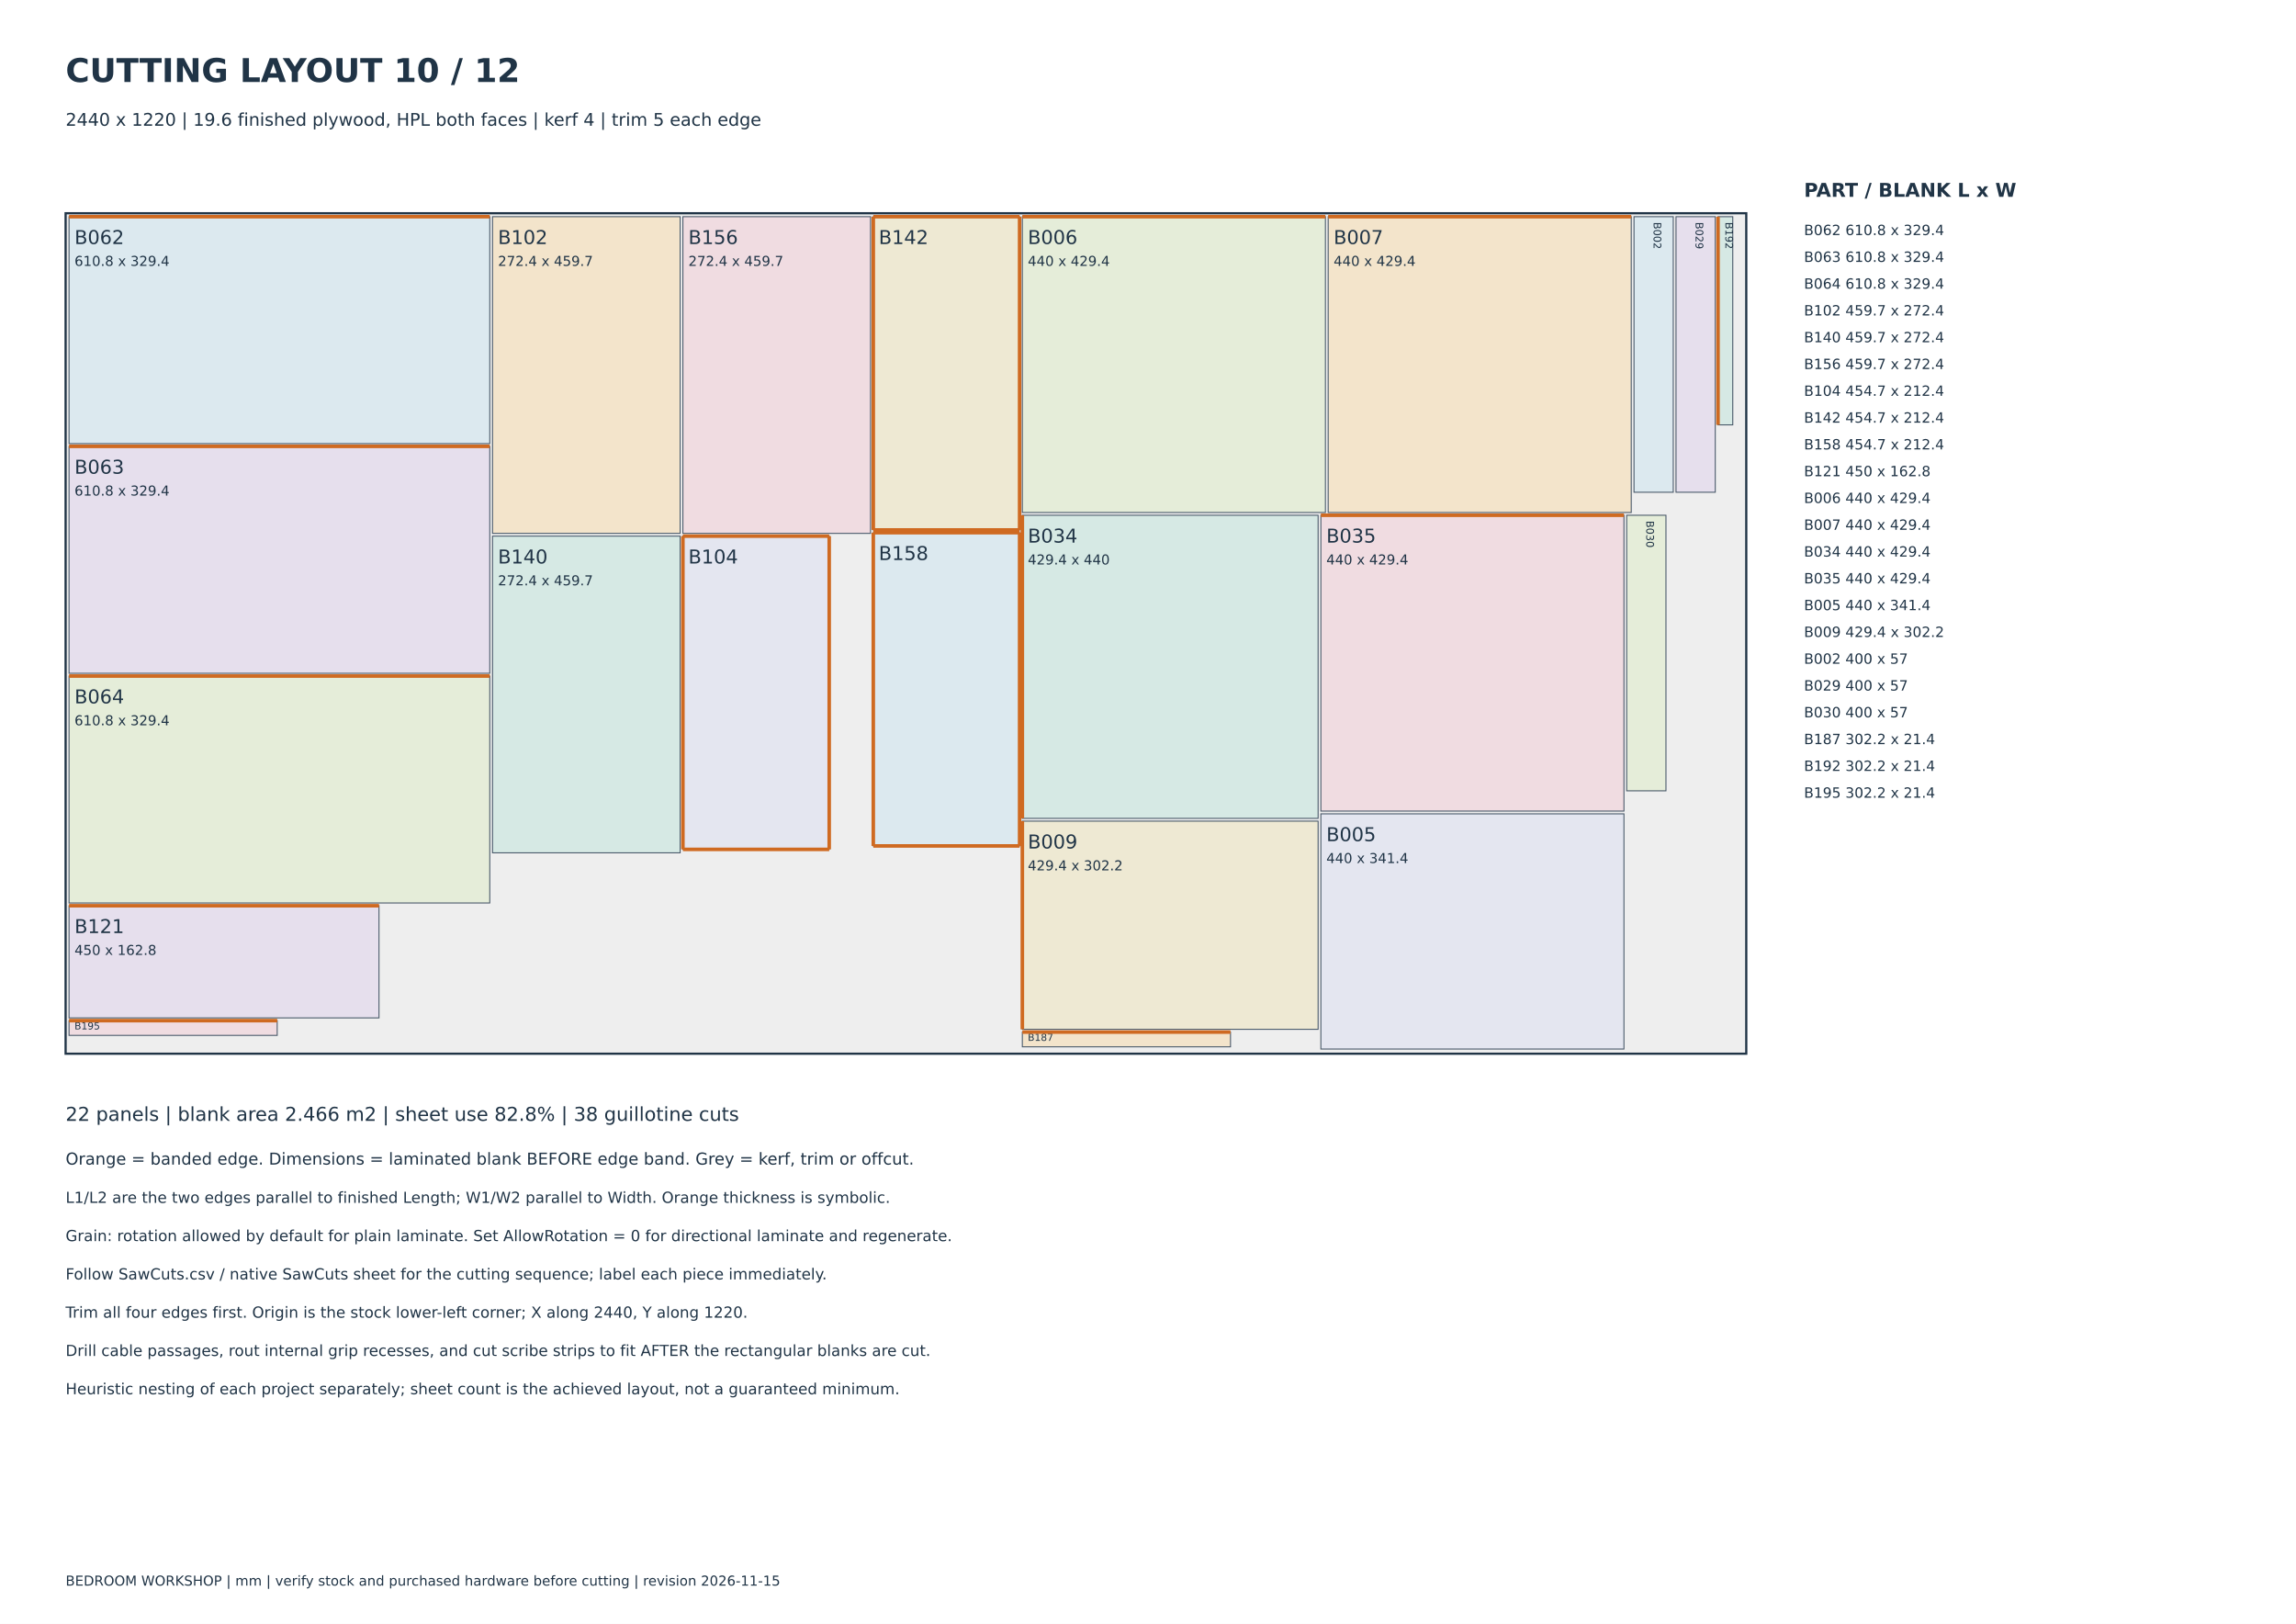
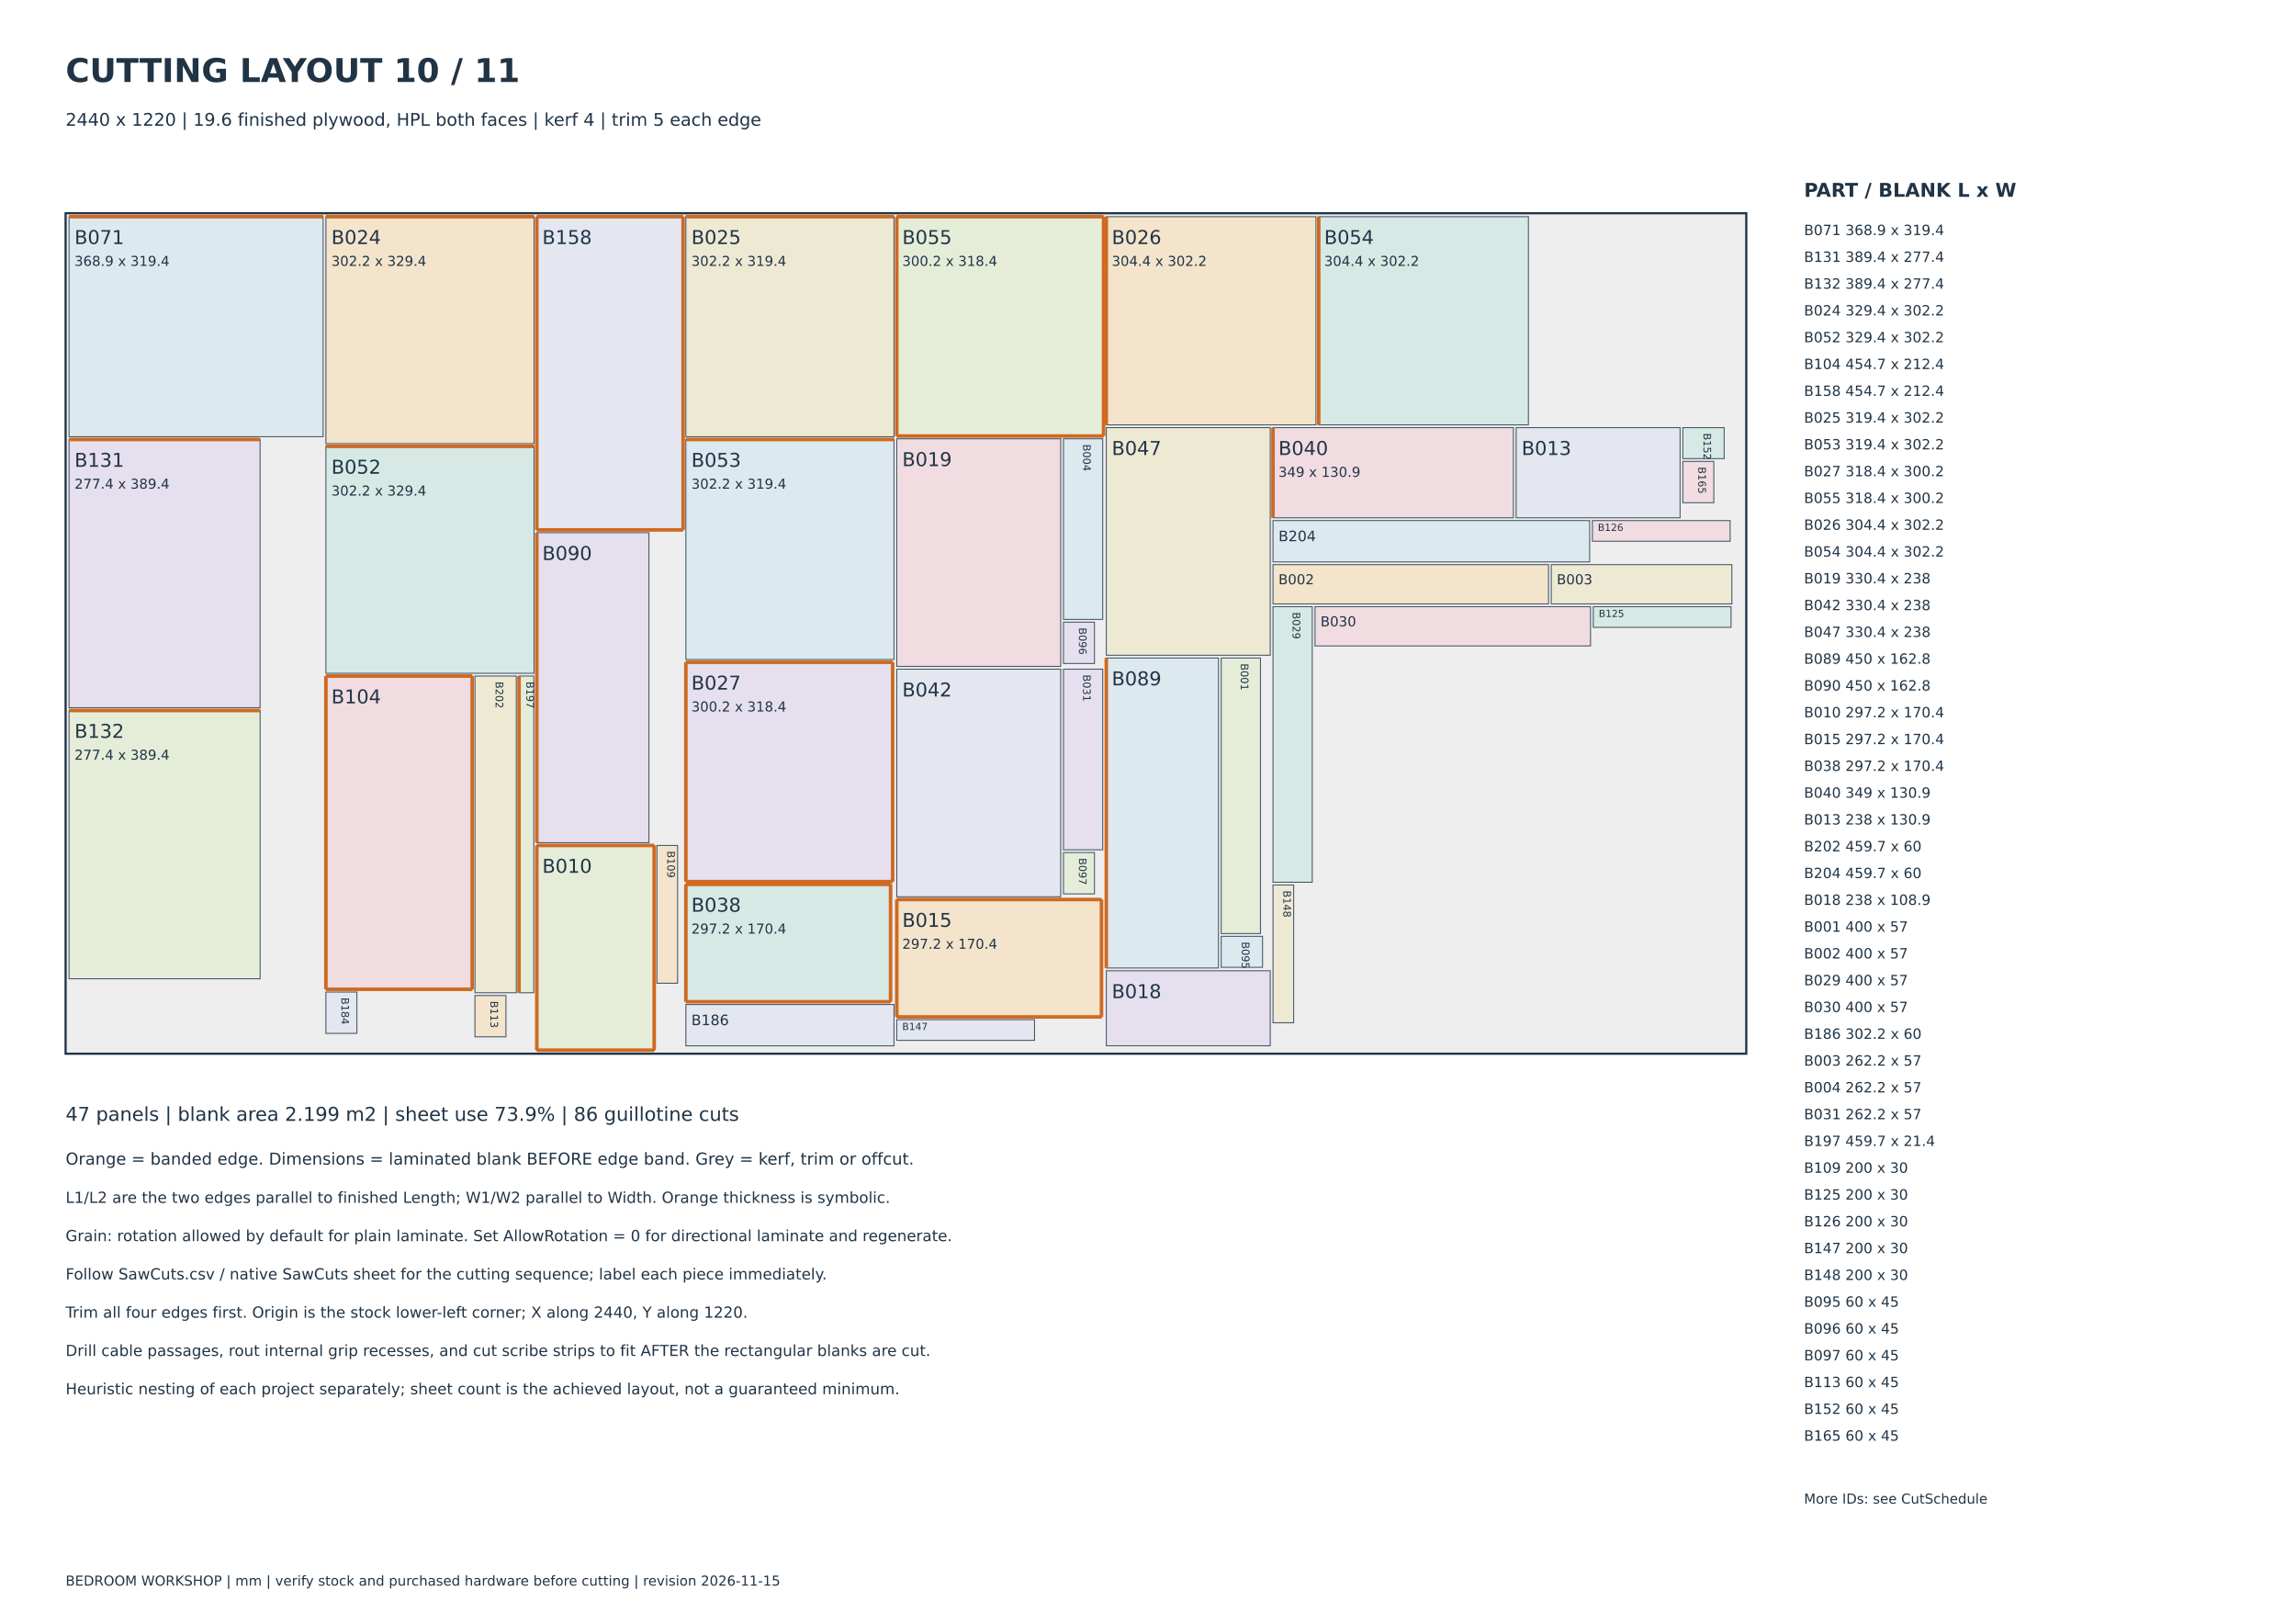
<svg xmlns="http://www.w3.org/2000/svg" width="420mm" height="297mm" viewBox="0 0 420 297">
  <rect width="420" height="297" fill="white" />
  <style>text {font-family:DejaVu Sans,sans-serif;fill:#203446} .small{font-size:2.5px} .body{font-size:3.1px}</style>
-   <text x="12" y="15" font-size="6" font-weight="bold">CUTTING LAYOUT 10 / 12</text>
+   <text x="12" y="15" font-size="6" font-weight="bold">CUTTING LAYOUT 10 / 11</text>
  <text x="12" y="23" font-size="3.2">2440 x 1220 | 19.6 finished plywood, HPL both faces | kerf 4 | trim 5 each edge</text>
  <text x="12" y="290" class="small">BEDROOM WORKSHOP | mm | verify stock and purchased hardware before cutting | revision 2026-11-15</text>
  <rect x="12" y="39" width="307.44" height="153.72" fill="#eeeeee" stroke="#203446" stroke-width=".4" />
-   <rect x="12.63" y="39.63" width="76.961" height="41.504" fill="#dce9ef" stroke="#465667" stroke-width=".18" />
-   <text x="13.63" y="44.63" font-size="3.5">B062</text>
-   <text x="13.63" y="48.63" font-size="2.5">610.8 x 329.4</text>
-   <path d="M12.63 39.63 L89.591 39.63" stroke="#cf6a21" stroke-width=".65" />
-   <rect x="12.63" y="81.638" width="76.961" height="41.504" fill="#e6dfed" stroke="#465667" stroke-width=".18" />
-   <text x="13.63" y="86.638" font-size="3.5">B063</text>
-   <text x="13.63" y="90.638" font-size="2.5">610.8 x 329.4</text>
-   <path d="M12.63 81.638 L89.591 81.638" stroke="#cf6a21" stroke-width=".65" />
-   <rect x="12.63" y="123.647" width="76.961" height="41.504" fill="#e5edd9" stroke="#465667" stroke-width=".18" />
-   <text x="13.63" y="128.647" font-size="3.5">B064</text>
-   <text x="13.63" y="132.647" font-size="2.5">610.8 x 329.4</text>
-   <path d="M12.63 123.647 L89.591 123.647" stroke="#cf6a21" stroke-width=".65" />
-   <rect x="90.095" y="39.63" width="34.322" height="57.922" fill="#f3e4cb" stroke="#465667" stroke-width=".18" />
-   <text x="91.095" y="44.63" font-size="3.5">B102</text>
-   <text x="91.095" y="48.63" font-size="2.5">272.4 x 459.7</text>
-   <rect x="90.095" y="98.056" width="34.322" height="57.922" fill="#d6e9e4" stroke="#465667" stroke-width=".18" />
-   <text x="91.095" y="103.056" font-size="3.5">B140</text>
-   <text x="91.095" y="107.056" font-size="2.5">272.4 x 459.7</text>
-   <rect x="124.921" y="39.63" width="34.322" height="57.922" fill="#f0dce1" stroke="#465667" stroke-width=".18" />
-   <text x="125.921" y="44.63" font-size="3.5">B156</text>
-   <text x="125.921" y="48.63" font-size="2.5">272.4 x 459.7</text>
-   <rect x="124.921" y="98.056" width="26.762" height="57.292" fill="#e4e6f0" stroke="#465667" stroke-width=".18" />
-   <text x="125.921" y="103.056" font-size="3.5">B104</text>
-   <path d="M124.921 98.056 L151.684 98.056" stroke="#cf6a21" stroke-width=".65" />
-   <path d="M124.921 155.348 L151.684 155.348" stroke="#cf6a21" stroke-width=".65" />
-   <path d="M124.921 98.056 L124.921 155.348" stroke="#cf6a21" stroke-width=".65" />
-   <path d="M151.684 98.056 L151.684 155.348" stroke="#cf6a21" stroke-width=".65" />
-   <rect x="159.748" y="39.63" width="26.762" height="57.292" fill="#eee9d3" stroke="#465667" stroke-width=".18" />
-   <text x="160.748" y="44.63" font-size="3.5">B142</text>
-   <path d="M159.748 39.63 L186.51 39.63" stroke="#cf6a21" stroke-width=".65" />
-   <path d="M159.748 96.922 L186.51 96.922" stroke="#cf6a21" stroke-width=".65" />
-   <path d="M159.748 39.63 L159.748 96.922" stroke="#cf6a21" stroke-width=".65" />
-   <path d="M186.51 39.63 L186.51 96.922" stroke="#cf6a21" stroke-width=".65" />
-   <rect x="159.748" y="97.426" width="26.762" height="57.292" fill="#dce9ef" stroke="#465667" stroke-width=".18" />
-   <text x="160.748" y="102.426" font-size="3.5">B158</text>
-   <path d="M159.748 97.426 L186.51 97.426" stroke="#cf6a21" stroke-width=".65" />
-   <path d="M159.748 154.718 L186.51 154.718" stroke="#cf6a21" stroke-width=".65" />
-   <path d="M159.748 97.426 L159.748 154.718" stroke="#cf6a21" stroke-width=".65" />
-   <path d="M186.51 97.426 L186.51 154.718" stroke="#cf6a21" stroke-width=".65" />
-   <rect x="12.63" y="165.655" width="56.7" height="20.513" fill="#e6dfed" stroke="#465667" stroke-width=".18" />
-   <text x="13.63" y="170.655" font-size="3.5">B121</text>
-   <text x="13.63" y="174.655" font-size="2.5">450 x 162.8</text>
-   <path d="M12.63 165.655 L69.33 165.655" stroke="#cf6a21" stroke-width=".65" />
-   <rect x="187.014" y="39.63" width="55.44" height="54.104" fill="#e5edd9" stroke="#465667" stroke-width=".18" />
-   <text x="188.014" y="44.63" font-size="3.5">B006</text>
-   <text x="188.014" y="48.63" font-size="2.5">440 x 429.4</text>
-   <path d="M187.014 39.63 L242.454 39.63" stroke="#cf6a21" stroke-width=".65" />
-   <rect x="242.958" y="39.63" width="55.44" height="54.104" fill="#f3e4cb" stroke="#465667" stroke-width=".18" />
-   <text x="243.958" y="44.63" font-size="3.5">B007</text>
-   <text x="243.958" y="48.63" font-size="2.5">440 x 429.4</text>
-   <path d="M242.958 39.63 L298.398 39.63" stroke="#cf6a21" stroke-width=".65" />
-   <rect x="187.014" y="94.238" width="54.104" height="55.44" fill="#d6e9e4" stroke="#465667" stroke-width=".18" />
-   <text x="188.014" y="99.238" font-size="3.5">B034</text>
-   <text x="188.014" y="103.238" font-size="2.5">429.4 x 440</text>
-   <path d="M187.014 94.238 L187.014 149.678" stroke="#cf6a21" stroke-width=".65" />
-   <rect x="241.622" y="94.238" width="55.44" height="54.104" fill="#f0dce1" stroke="#465667" stroke-width=".18" />
-   <text x="242.622" y="99.238" font-size="3.5">B035</text>
-   <text x="242.622" y="103.238" font-size="2.5">440 x 429.4</text>
-   <path d="M241.622 94.238 L297.062 94.238" stroke="#cf6a21" stroke-width=".65" />
-   <rect x="241.622" y="148.847" width="55.44" height="43.016" fill="#e4e6f0" stroke="#465667" stroke-width=".18" />
-   <text x="242.622" y="153.847" font-size="3.5">B005</text>
-   <text x="242.622" y="157.847" font-size="2.5">440 x 341.4</text>
-   <rect x="187.014" y="150.182" width="54.104" height="38.077" fill="#eee9d3" stroke="#465667" stroke-width=".18" />
-   <text x="188.014" y="155.182" font-size="3.5">B009</text>
-   <text x="188.014" y="159.182" font-size="2.5">429.4 x 302.2</text>
-   <path d="M187.014 150.182 L187.014 188.26" stroke="#cf6a21" stroke-width=".65" />
-   <rect x="298.902" y="39.63" width="7.182" height="50.4" fill="#dce9ef" stroke="#465667" stroke-width=".18" />
-   <text transform="translate(302.493,40.63) rotate(90)" font-size="1.9">B002</text>
-   <rect x="306.588" y="39.63" width="7.182" height="50.4" fill="#e6dfed" stroke="#465667" stroke-width=".18" />
-   <text transform="translate(310.179,40.63) rotate(90)" font-size="1.9">B029</text>
-   <rect x="297.566" y="94.238" width="7.182" height="50.4" fill="#e5edd9" stroke="#465667" stroke-width=".18" />
-   <text transform="translate(301.1574,95.2384) rotate(90)" font-size="1.9">B030</text>
-   <rect x="187.014" y="188.764" width="38.077" height="2.696" fill="#f3e4cb" stroke="#465667" stroke-width=".18" />
-   <text x="188.014" y="190.364" font-size="1.8">B187</text>
-   <path d="M187.014 188.764 L225.091 188.764" stroke="#cf6a21" stroke-width=".65" />
-   <rect x="314.274" y="39.63" width="2.696" height="38.077" fill="#d6e9e4" stroke="#465667" stroke-width=".18" />
-   <text transform="translate(315.6222,40.63) rotate(90)" font-size="1.9">B192</text>
-   <path d="M314.274 39.63 L314.274 77.707" stroke="#cf6a21" stroke-width=".65" />
-   <rect x="12.63" y="186.672" width="38.077" height="2.696" fill="#f0dce1" stroke="#465667" stroke-width=".18" />
-   <text x="13.63" y="188.272" font-size="1.8">B195</text>
-   <path d="M12.63 186.672 L50.707 186.672" stroke="#cf6a21" stroke-width=".65" />
-   <text x="12" y="205" font-size="3.5">22 panels | blank area 2.466 m2 | sheet use 82.8% | 38 guillotine cuts</text>
+   <rect x="12.63" y="39.63" width="46.481" height="40.244" fill="#dce9ef" stroke="#465667" stroke-width=".18" />
+   <text x="13.63" y="44.63" font-size="3.5">B071</text>
+   <text x="13.63" y="48.63" font-size="2.5">368.9 x 319.4</text>
+   <path d="M12.63 39.63 L59.111 39.63" stroke="#cf6a21" stroke-width=".65" />
+   <rect x="12.63" y="80.378" width="34.952" height="49.064" fill="#e6dfed" stroke="#465667" stroke-width=".18" />
+   <text x="13.63" y="85.378" font-size="3.5">B131</text>
+   <text x="13.63" y="89.378" font-size="2.5">277.4 x 389.4</text>
+   <path d="M12.63 80.378 L47.582 80.378" stroke="#cf6a21" stroke-width=".65" />
+   <rect x="12.63" y="129.947" width="34.952" height="49.064" fill="#e5edd9" stroke="#465667" stroke-width=".18" />
+   <text x="13.63" y="134.947" font-size="3.5">B132</text>
+   <text x="13.63" y="138.947" font-size="2.5">277.4 x 389.4</text>
+   <path d="M12.63 129.947 L47.582 129.947" stroke="#cf6a21" stroke-width=".65" />
+   <rect x="59.615" y="39.63" width="38.077" height="41.504" fill="#f3e4cb" stroke="#465667" stroke-width=".18" />
+   <text x="60.615" y="44.63" font-size="3.5">B024</text>
+   <text x="60.615" y="48.63" font-size="2.5">302.2 x 329.4</text>
+   <path d="M59.615 39.63 L97.693 39.63" stroke="#cf6a21" stroke-width=".65" />
+   <rect x="59.615" y="81.638" width="38.077" height="41.504" fill="#d6e9e4" stroke="#465667" stroke-width=".18" />
+   <text x="60.615" y="86.638" font-size="3.5">B052</text>
+   <text x="60.615" y="90.638" font-size="2.5">302.2 x 329.4</text>
+   <path d="M59.615 81.638 L97.693 81.638" stroke="#cf6a21" stroke-width=".65" />
+   <rect x="59.615" y="123.647" width="26.762" height="57.292" fill="#f0dce1" stroke="#465667" stroke-width=".18" />
+   <text x="60.615" y="128.647" font-size="3.5">B104</text>
+   <path d="M59.615 123.647 L86.378 123.647" stroke="#cf6a21" stroke-width=".65" />
+   <path d="M59.615 180.939 L86.378 180.939" stroke="#cf6a21" stroke-width=".65" />
+   <path d="M59.615 123.647 L59.615 180.939" stroke="#cf6a21" stroke-width=".65" />
+   <path d="M86.378 123.647 L86.378 180.939" stroke="#cf6a21" stroke-width=".65" />
+   <rect x="98.197" y="39.63" width="26.762" height="57.292" fill="#e4e6f0" stroke="#465667" stroke-width=".18" />
+   <text x="99.197" y="44.63" font-size="3.5">B158</text>
+   <path d="M98.197 39.63 L124.959 39.63" stroke="#cf6a21" stroke-width=".65" />
+   <path d="M98.197 96.922 L124.959 96.922" stroke="#cf6a21" stroke-width=".65" />
+   <path d="M98.197 39.63 L98.197 96.922" stroke="#cf6a21" stroke-width=".65" />
+   <path d="M124.959 39.63 L124.959 96.922" stroke="#cf6a21" stroke-width=".65" />
+   <rect x="125.463" y="39.63" width="38.077" height="40.244" fill="#eee9d3" stroke="#465667" stroke-width=".18" />
+   <text x="126.463" y="44.63" font-size="3.5">B025</text>
+   <text x="126.463" y="48.63" font-size="2.5">302.2 x 319.4</text>
+   <path d="M125.463 39.63 L163.54 39.63" stroke="#cf6a21" stroke-width=".65" />
+   <rect x="125.463" y="80.378" width="38.077" height="40.244" fill="#dce9ef" stroke="#465667" stroke-width=".18" />
+   <text x="126.463" y="85.378" font-size="3.5">B053</text>
+   <text x="126.463" y="89.378" font-size="2.5">302.2 x 319.4</text>
+   <path d="M125.463 80.378 L163.54 80.378" stroke="#cf6a21" stroke-width=".65" />
+   <rect x="125.463" y="121.127" width="37.825" height="40.118" fill="#e6dfed" stroke="#465667" stroke-width=".18" />
+   <text x="126.463" y="126.127" font-size="3.5">B027</text>
+   <text x="126.463" y="130.127" font-size="2.5">300.2 x 318.4</text>
+   <path d="M125.463 121.127 L163.288 121.127" stroke="#cf6a21" stroke-width=".65" />
+   <path d="M125.463 161.245 L163.288 161.245" stroke="#cf6a21" stroke-width=".65" />
+   <path d="M125.463 121.127 L125.463 161.245" stroke="#cf6a21" stroke-width=".65" />
+   <path d="M163.288 121.127 L163.288 161.245" stroke="#cf6a21" stroke-width=".65" />
+   <rect x="164.044" y="39.63" width="37.825" height="40.118" fill="#e5edd9" stroke="#465667" stroke-width=".18" />
+   <text x="165.044" y="44.63" font-size="3.5">B055</text>
+   <text x="165.044" y="48.63" font-size="2.5">300.2 x 318.4</text>
+   <path d="M164.044 39.63 L201.869 39.63" stroke="#cf6a21" stroke-width=".65" />
+   <path d="M164.044 79.748 L201.869 79.748" stroke="#cf6a21" stroke-width=".65" />
+   <path d="M164.044 39.63 L164.044 79.748" stroke="#cf6a21" stroke-width=".65" />
+   <path d="M201.869 39.63 L201.869 79.748" stroke="#cf6a21" stroke-width=".65" />
+   <rect x="202.373" y="39.63" width="38.354" height="38.077" fill="#f3e4cb" stroke="#465667" stroke-width=".18" />
+   <text x="203.373" y="44.63" font-size="3.5">B026</text>
+   <text x="203.373" y="48.63" font-size="2.5">304.4 x 302.2</text>
+   <path d="M202.373 39.63 L202.373 77.707" stroke="#cf6a21" stroke-width=".65" />
+   <rect x="241.232" y="39.63" width="38.354" height="38.077" fill="#d6e9e4" stroke="#465667" stroke-width=".18" />
+   <text x="242.232" y="44.63" font-size="3.5">B054</text>
+   <text x="242.232" y="48.63" font-size="2.5">304.4 x 302.2</text>
+   <path d="M241.232 39.63 L241.232 77.707" stroke="#cf6a21" stroke-width=".65" />
+   <rect x="164.044" y="80.252" width="29.988" height="41.63" fill="#f0dce1" stroke="#465667" stroke-width=".18" />
+   <text x="165.044" y="85.252" font-size="3.5">B019</text>
+   <rect x="164.044" y="122.387" width="29.988" height="41.63" fill="#e4e6f0" stroke="#465667" stroke-width=".18" />
+   <text x="165.044" y="127.387" font-size="3.5">B042</text>
+   <rect x="202.373" y="78.211" width="29.988" height="41.63" fill="#eee9d3" stroke="#465667" stroke-width=".18" />
+   <text x="203.373" y="83.211" font-size="3.5">B047</text>
+   <rect x="202.373" y="120.346" width="20.513" height="56.7" fill="#dce9ef" stroke="#465667" stroke-width=".18" />
+   <text x="203.373" y="125.346" font-size="3.5">B089</text>
+   <path d="M202.373 120.346 L202.373 177.046" stroke="#cf6a21" stroke-width=".65" />
+   <rect x="98.197" y="97.426" width="20.513" height="56.7" fill="#e6dfed" stroke="#465667" stroke-width=".18" />
+   <text x="99.197" y="102.426" font-size="3.5">B090</text>
+   <path d="M98.197 97.426 L98.197 154.126" stroke="#cf6a21" stroke-width=".65" />
+   <rect x="98.197" y="154.63" width="21.47" height="37.447" fill="#e5edd9" stroke="#465667" stroke-width=".18" />
+   <text x="99.197" y="159.63" font-size="3.5">B010</text>
+   <path d="M98.197 154.63 L119.667 154.63" stroke="#cf6a21" stroke-width=".65" />
+   <path d="M98.197 192.077 L119.667 192.077" stroke="#cf6a21" stroke-width=".65" />
+   <path d="M98.197 154.63 L98.197 192.077" stroke="#cf6a21" stroke-width=".65" />
+   <path d="M119.667 154.63 L119.667 192.077" stroke="#cf6a21" stroke-width=".65" />
+   <rect x="164.044" y="164.521" width="37.447" height="21.47" fill="#f3e4cb" stroke="#465667" stroke-width=".18" />
+   <text x="165.044" y="169.521" font-size="3.5">B015</text>
+   <text x="165.044" y="173.521" font-size="2.5">297.2 x 170.4</text>
+   <path d="M164.044 164.521 L201.491 164.521" stroke="#cf6a21" stroke-width=".65" />
+   <path d="M164.044 185.992 L201.491 185.992" stroke="#cf6a21" stroke-width=".65" />
+   <path d="M164.044 164.521 L164.044 185.992" stroke="#cf6a21" stroke-width=".65" />
+   <path d="M201.491 164.521 L201.491 185.992" stroke="#cf6a21" stroke-width=".65" />
+   <rect x="125.463" y="161.749" width="37.447" height="21.47" fill="#d6e9e4" stroke="#465667" stroke-width=".18" />
+   <text x="126.463" y="166.749" font-size="3.5">B038</text>
+   <text x="126.463" y="170.749" font-size="2.5">297.2 x 170.4</text>
+   <path d="M125.463 161.749 L162.91 161.749" stroke="#cf6a21" stroke-width=".65" />
+   <path d="M125.463 183.22 L162.91 183.22" stroke="#cf6a21" stroke-width=".65" />
+   <path d="M125.463 161.749 L125.463 183.22" stroke="#cf6a21" stroke-width=".65" />
+   <path d="M162.91 161.749 L162.91 183.22" stroke="#cf6a21" stroke-width=".65" />
+   <rect x="232.865" y="78.211" width="43.974" height="16.493" fill="#f0dce1" stroke="#465667" stroke-width=".18" />
+   <text x="233.865" y="83.211" font-size="3.5">B040</text>
+   <text x="233.865" y="87.211" font-size="2.5">349 x 130.9</text>
+   <path d="M232.865 78.211 L232.865 94.705" stroke="#cf6a21" stroke-width=".65" />
+   <rect x="277.343" y="78.211" width="29.988" height="16.493" fill="#e4e6f0" stroke="#465667" stroke-width=".18" />
+   <text x="278.343" y="83.211" font-size="3.5">B013</text>
+   <rect x="86.882" y="123.647" width="7.56" height="57.922" fill="#eee9d3" stroke="#465667" stroke-width=".18" />
+   <text transform="translate(90.6618,124.6468) rotate(90)" font-size="1.9">B202</text>
+   <rect x="232.865" y="95.209" width="57.922" height="7.56" fill="#dce9ef" stroke="#465667" stroke-width=".18" />
+   <text x="233.865" y="98.989" font-size="2.646">B204</text>
+   <rect x="202.373" y="177.55" width="29.988" height="13.721" fill="#e6dfed" stroke="#465667" stroke-width=".18" />
+   <text x="203.373" y="182.55" font-size="3.5">B018</text>
+   <rect x="223.39" y="120.346" width="7.182" height="50.4" fill="#e5edd9" stroke="#465667" stroke-width=".18" />
+   <text transform="translate(226.9812,121.3456) rotate(90)" font-size="1.9">B001</text>
+   <rect x="232.865" y="103.273" width="50.4" height="7.182" fill="#f3e4cb" stroke="#465667" stroke-width=".18" />
+   <text x="233.865" y="106.864" font-size="2.514">B002</text>
+   <rect x="232.865" y="110.959" width="7.182" height="50.4" fill="#d6e9e4" stroke="#465667" stroke-width=".18" />
+   <text transform="translate(236.4564,111.9586) rotate(90)" font-size="1.9">B029</text>
+   <rect x="240.551" y="110.959" width="50.4" height="7.182" fill="#f0dce1" stroke="#465667" stroke-width=".18" />
+   <text x="241.551" y="114.55" font-size="2.514">B030</text>
+   <rect x="125.463" y="183.724" width="38.077" height="7.56" fill="#e4e6f0" stroke="#465667" stroke-width=".18" />
+   <text x="126.463" y="187.504" font-size="2.646">B186</text>
+   <rect x="283.769" y="103.273" width="33.037" height="7.182" fill="#eee9d3" stroke="#465667" stroke-width=".18" />
+   <text x="284.769" y="106.864" font-size="2.514">B003</text>
+   <rect x="194.536" y="80.252" width="7.182" height="33.037" fill="#dce9ef" stroke="#465667" stroke-width=".18" />
+   <text transform="translate(198.1272,81.2524) rotate(90)" font-size="1.9">B004</text>
+   <rect x="194.536" y="122.387" width="7.182" height="33.037" fill="#e6dfed" stroke="#465667" stroke-width=".18" />
+   <text transform="translate(198.1272,123.3868) rotate(90)" font-size="1.9">B031</text>
+   <rect x="94.946" y="123.647" width="2.696" height="57.922" fill="#e5edd9" stroke="#465667" stroke-width=".18" />
+   <text transform="translate(96.294,124.6468) rotate(90)" font-size="1.9">B197</text>
+   <path d="M94.946 123.647 L94.946 181.569" stroke="#cf6a21" stroke-width=".65" />
+   <rect x="120.171" y="154.63" width="3.78" height="25.2" fill="#f3e4cb" stroke="#465667" stroke-width=".18" />
+   <text transform="translate(122.061,155.6302) rotate(90)" font-size="1.9">B109</text>
+   <rect x="291.455" y="110.959" width="25.2" height="3.78" fill="#d6e9e4" stroke="#465667" stroke-width=".18" />
+   <text x="292.455" y="112.849" font-size="1.8">B125</text>
+   <rect x="291.292" y="95.209" width="25.2" height="3.78" fill="#f0dce1" stroke="#465667" stroke-width=".18" />
+   <text x="292.292" y="97.099" font-size="1.8">B126</text>
+   <rect x="164.044" y="186.496" width="25.2" height="3.78" fill="#e4e6f0" stroke="#465667" stroke-width=".18" />
+   <text x="165.044" y="188.386" font-size="1.8">B147</text>
+   <rect x="232.865" y="161.863" width="3.78" height="25.2" fill="#eee9d3" stroke="#465667" stroke-width=".18" />
+   <text transform="translate(234.7554,162.8626) rotate(90)" font-size="1.9">B148</text>
+   <rect x="223.39" y="171.25" width="7.56" height="5.67" fill="#dce9ef" stroke="#465667" stroke-width=".18" />
+   <text transform="translate(227.1702,172.2496) rotate(90)" font-size="1.9">B095</text>
+   <rect x="194.536" y="113.794" width="5.67" height="7.56" fill="#e6dfed" stroke="#465667" stroke-width=".18" />
+   <text transform="translate(197.3712,114.7936) rotate(90)" font-size="1.9">B096</text>
+   <rect x="194.536" y="155.928" width="5.67" height="7.56" fill="#e5edd9" stroke="#465667" stroke-width=".18" />
+   <text transform="translate(197.3712,156.928) rotate(90)" font-size="1.9">B097</text>
+   <rect x="86.882" y="182.073" width="5.67" height="7.56" fill="#f3e4cb" stroke="#465667" stroke-width=".18" />
+   <text transform="translate(89.7168,183.073) rotate(90)" font-size="1.9">B113</text>
+   <rect x="307.835" y="78.211" width="7.56" height="5.67" fill="#d6e9e4" stroke="#465667" stroke-width=".18" />
+   <text transform="translate(311.6154,79.2112) rotate(90)" font-size="1.9">B152</text>
+   <rect x="307.835" y="84.385" width="5.67" height="7.56" fill="#f0dce1" stroke="#465667" stroke-width=".18" />
+   <text transform="translate(310.6704,85.3852) rotate(90)" font-size="1.9">B165</text>
+   <rect x="59.615" y="181.443" width="5.67" height="7.56" fill="#e4e6f0" stroke="#465667" stroke-width=".18" />
+   <text transform="translate(62.4504,182.443) rotate(90)" font-size="1.9">B184</text>
+   <text x="12" y="205" font-size="3.5">47 panels | blank area 2.199 m2 | sheet use 73.9% | 86 guillotine cuts</text>
  <text x="12" y="213" font-size="3">Orange = banded edge. Dimensions = laminated blank BEFORE edge band. Grey = kerf, trim or offcut.</text>
  <text x="12" y="220" font-size="2.8">L1/L2 are the two edges parallel to finished Length; W1/W2 parallel to Width. Orange thickness is symbolic.</text>
  <text x="12" y="227" font-size="2.8">Grain: rotation allowed by default for plain laminate. Set AllowRotation = 0 for directional laminate and regenerate.</text>
  <text x="12" y="234" font-size="2.8">Follow SawCuts.csv / native SawCuts sheet for the cutting sequence; label each piece immediately.</text>
  <text x="12" y="241" font-size="2.8">Trim all four edges first. Origin is the stock lower-left corner; X along 2440, Y along 1220.</text>
  <text x="12" y="248" font-size="2.8">Drill cable passages, rout internal grip recesses, and cut scribe strips to fit AFTER the rectangular blanks are cut.</text>
  <text x="12" y="255" font-size="2.8">Heuristic nesting of each project separately; sheet count is the achieved layout, not a guaranteed minimum.</text>
  <text x="330" y="36" font-size="3.5" font-weight="bold">PART / BLANK L x W</text>
-   <text x="330" y="43.0" font-size="2.6">B062  610.8 x 329.4</text>
-   <text x="330" y="47.9" font-size="2.6">B063  610.8 x 329.4</text>
-   <text x="330" y="52.8" font-size="2.6">B064  610.8 x 329.4</text>
-   <text x="330" y="57.7" font-size="2.6">B102  459.7 x 272.4</text>
-   <text x="330" y="62.6" font-size="2.6">B140  459.7 x 272.4</text>
-   <text x="330" y="67.5" font-size="2.6">B156  459.7 x 272.4</text>
-   <text x="330" y="72.4" font-size="2.6">B104  454.7 x 212.4</text>
-   <text x="330" y="77.3" font-size="2.6">B142  454.7 x 212.4</text>
-   <text x="330" y="82.2" font-size="2.6">B158  454.7 x 212.4</text>
-   <text x="330" y="87.1" font-size="2.6">B121  450 x 162.8</text>
-   <text x="330" y="92.0" font-size="2.6">B006  440 x 429.4</text>
-   <text x="330" y="96.9" font-size="2.6">B007  440 x 429.4</text>
-   <text x="330" y="101.8" font-size="2.6">B034  440 x 429.4</text>
-   <text x="330" y="106.7" font-size="2.6">B035  440 x 429.4</text>
-   <text x="330" y="111.6" font-size="2.6">B005  440 x 341.4</text>
-   <text x="330" y="116.5" font-size="2.6">B009  429.4 x 302.2</text>
-   <text x="330" y="121.4" font-size="2.6">B002  400 x 57</text>
-   <text x="330" y="126.3" font-size="2.6">B029  400 x 57</text>
-   <text x="330" y="131.2" font-size="2.6">B030  400 x 57</text>
-   <text x="330" y="136.1" font-size="2.6">B187  302.2 x 21.4</text>
-   <text x="330" y="141.0" font-size="2.6">B192  302.2 x 21.4</text>
-   <text x="330" y="145.9" font-size="2.6">B195  302.2 x 21.4</text>
+   <text x="330" y="43.0" font-size="2.6">B071  368.9 x 319.4</text>
+   <text x="330" y="47.9" font-size="2.6">B131  389.4 x 277.4</text>
+   <text x="330" y="52.8" font-size="2.6">B132  389.4 x 277.4</text>
+   <text x="330" y="57.7" font-size="2.6">B024  329.4 x 302.2</text>
+   <text x="330" y="62.6" font-size="2.6">B052  329.4 x 302.2</text>
+   <text x="330" y="67.5" font-size="2.6">B104  454.7 x 212.4</text>
+   <text x="330" y="72.4" font-size="2.6">B158  454.7 x 212.4</text>
+   <text x="330" y="77.3" font-size="2.6">B025  319.4 x 302.2</text>
+   <text x="330" y="82.2" font-size="2.6">B053  319.4 x 302.2</text>
+   <text x="330" y="87.1" font-size="2.6">B027  318.4 x 300.2</text>
+   <text x="330" y="92.0" font-size="2.6">B055  318.4 x 300.2</text>
+   <text x="330" y="96.9" font-size="2.6">B026  304.4 x 302.2</text>
+   <text x="330" y="101.8" font-size="2.6">B054  304.4 x 302.2</text>
+   <text x="330" y="106.7" font-size="2.6">B019  330.4 x 238</text>
+   <text x="330" y="111.6" font-size="2.6">B042  330.4 x 238</text>
+   <text x="330" y="116.5" font-size="2.6">B047  330.4 x 238</text>
+   <text x="330" y="121.4" font-size="2.6">B089  450 x 162.8</text>
+   <text x="330" y="126.3" font-size="2.6">B090  450 x 162.8</text>
+   <text x="330" y="131.2" font-size="2.6">B010  297.2 x 170.4</text>
+   <text x="330" y="136.1" font-size="2.6">B015  297.2 x 170.4</text>
+   <text x="330" y="141.0" font-size="2.6">B038  297.2 x 170.4</text>
+   <text x="330" y="145.9" font-size="2.6">B040  349 x 130.9</text>
+   <text x="330" y="150.8" font-size="2.6">B013  238 x 130.9</text>
+   <text x="330" y="155.7" font-size="2.6">B202  459.7 x 60</text>
+   <text x="330" y="160.6" font-size="2.6">B204  459.7 x 60</text>
+   <text x="330" y="165.5" font-size="2.6">B018  238 x 108.9</text>
+   <text x="330" y="170.4" font-size="2.6">B001  400 x 57</text>
+   <text x="330" y="175.3" font-size="2.6">B002  400 x 57</text>
+   <text x="330" y="180.2" font-size="2.6">B029  400 x 57</text>
+   <text x="330" y="185.1" font-size="2.6">B030  400 x 57</text>
+   <text x="330" y="190.0" font-size="2.6">B186  302.2 x 60</text>
+   <text x="330" y="194.9" font-size="2.6">B003  262.2 x 57</text>
+   <text x="330" y="199.8" font-size="2.6">B004  262.2 x 57</text>
+   <text x="330" y="204.7" font-size="2.6">B031  262.2 x 57</text>
+   <text x="330" y="209.6" font-size="2.6">B197  459.7 x 21.4</text>
+   <text x="330" y="214.5" font-size="2.6">B109  200 x 30</text>
+   <text x="330" y="219.4" font-size="2.6">B125  200 x 30</text>
+   <text x="330" y="224.3" font-size="2.6">B126  200 x 30</text>
+   <text x="330" y="229.2" font-size="2.6">B147  200 x 30</text>
+   <text x="330" y="234.1" font-size="2.6">B148  200 x 30</text>
+   <text x="330" y="239.0" font-size="2.6">B095  60 x 45</text>
+   <text x="330" y="243.9" font-size="2.6">B096  60 x 45</text>
+   <text x="330" y="248.8" font-size="2.6">B097  60 x 45</text>
+   <text x="330" y="253.7" font-size="2.6">B113  60 x 45</text>
+   <text x="330" y="258.6" font-size="2.6">B152  60 x 45</text>
+   <text x="330" y="263.5" font-size="2.6">B165  60 x 45</text>
+   <text x="330" y="275" font-size="2.5">More IDs: see CutSchedule</text>
</svg>
